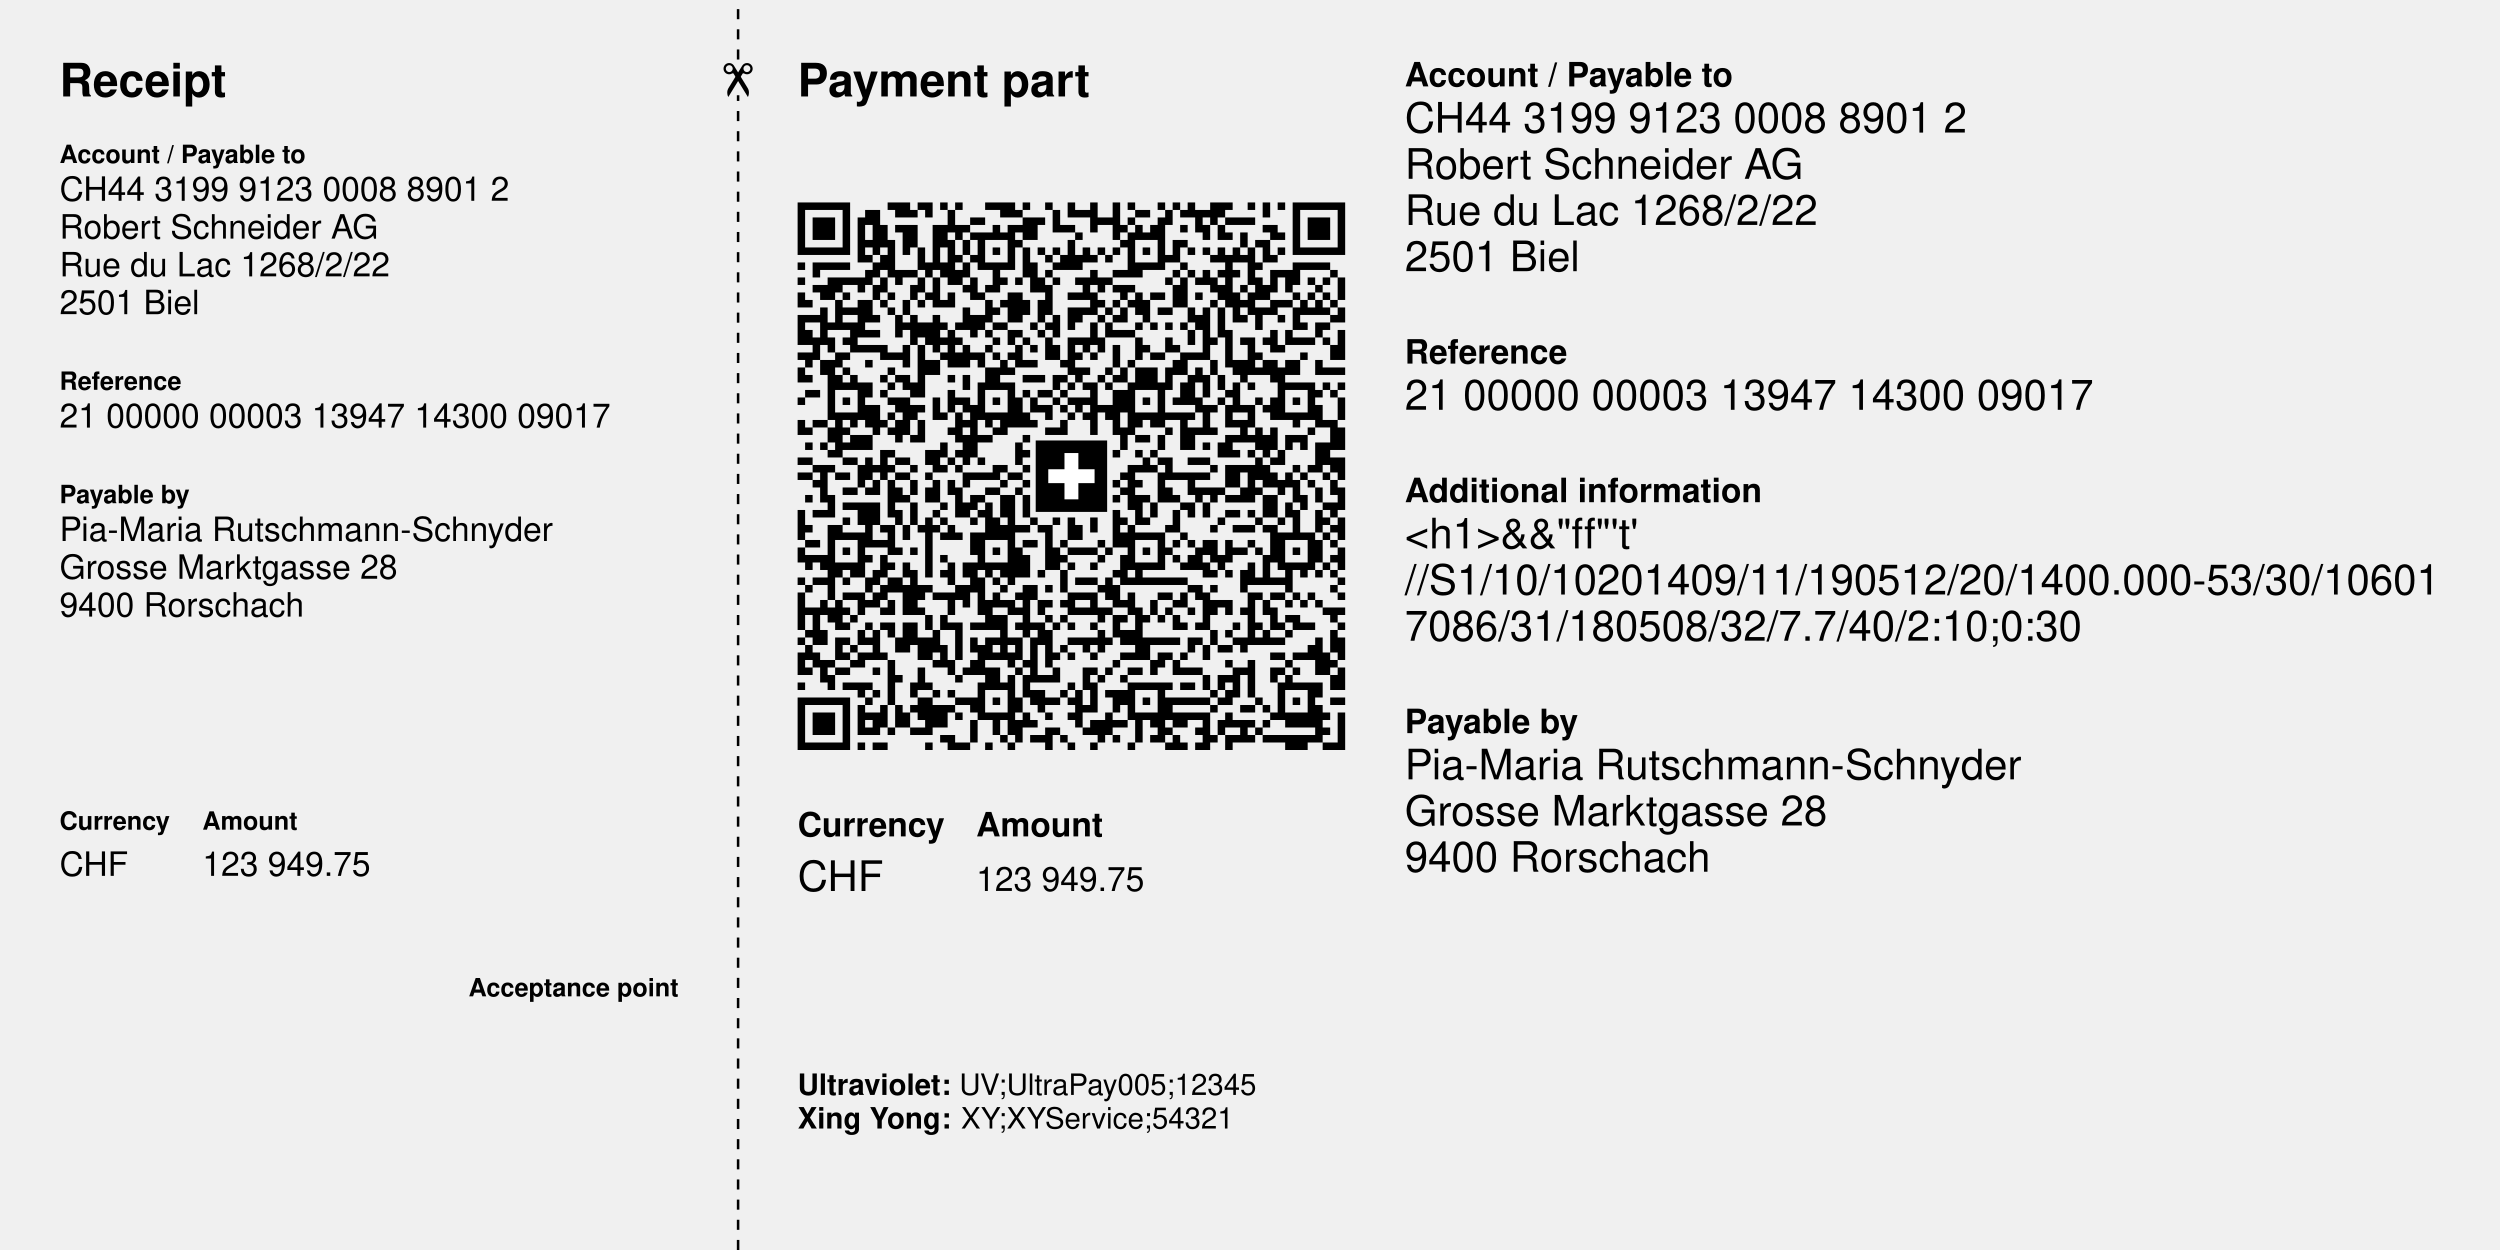
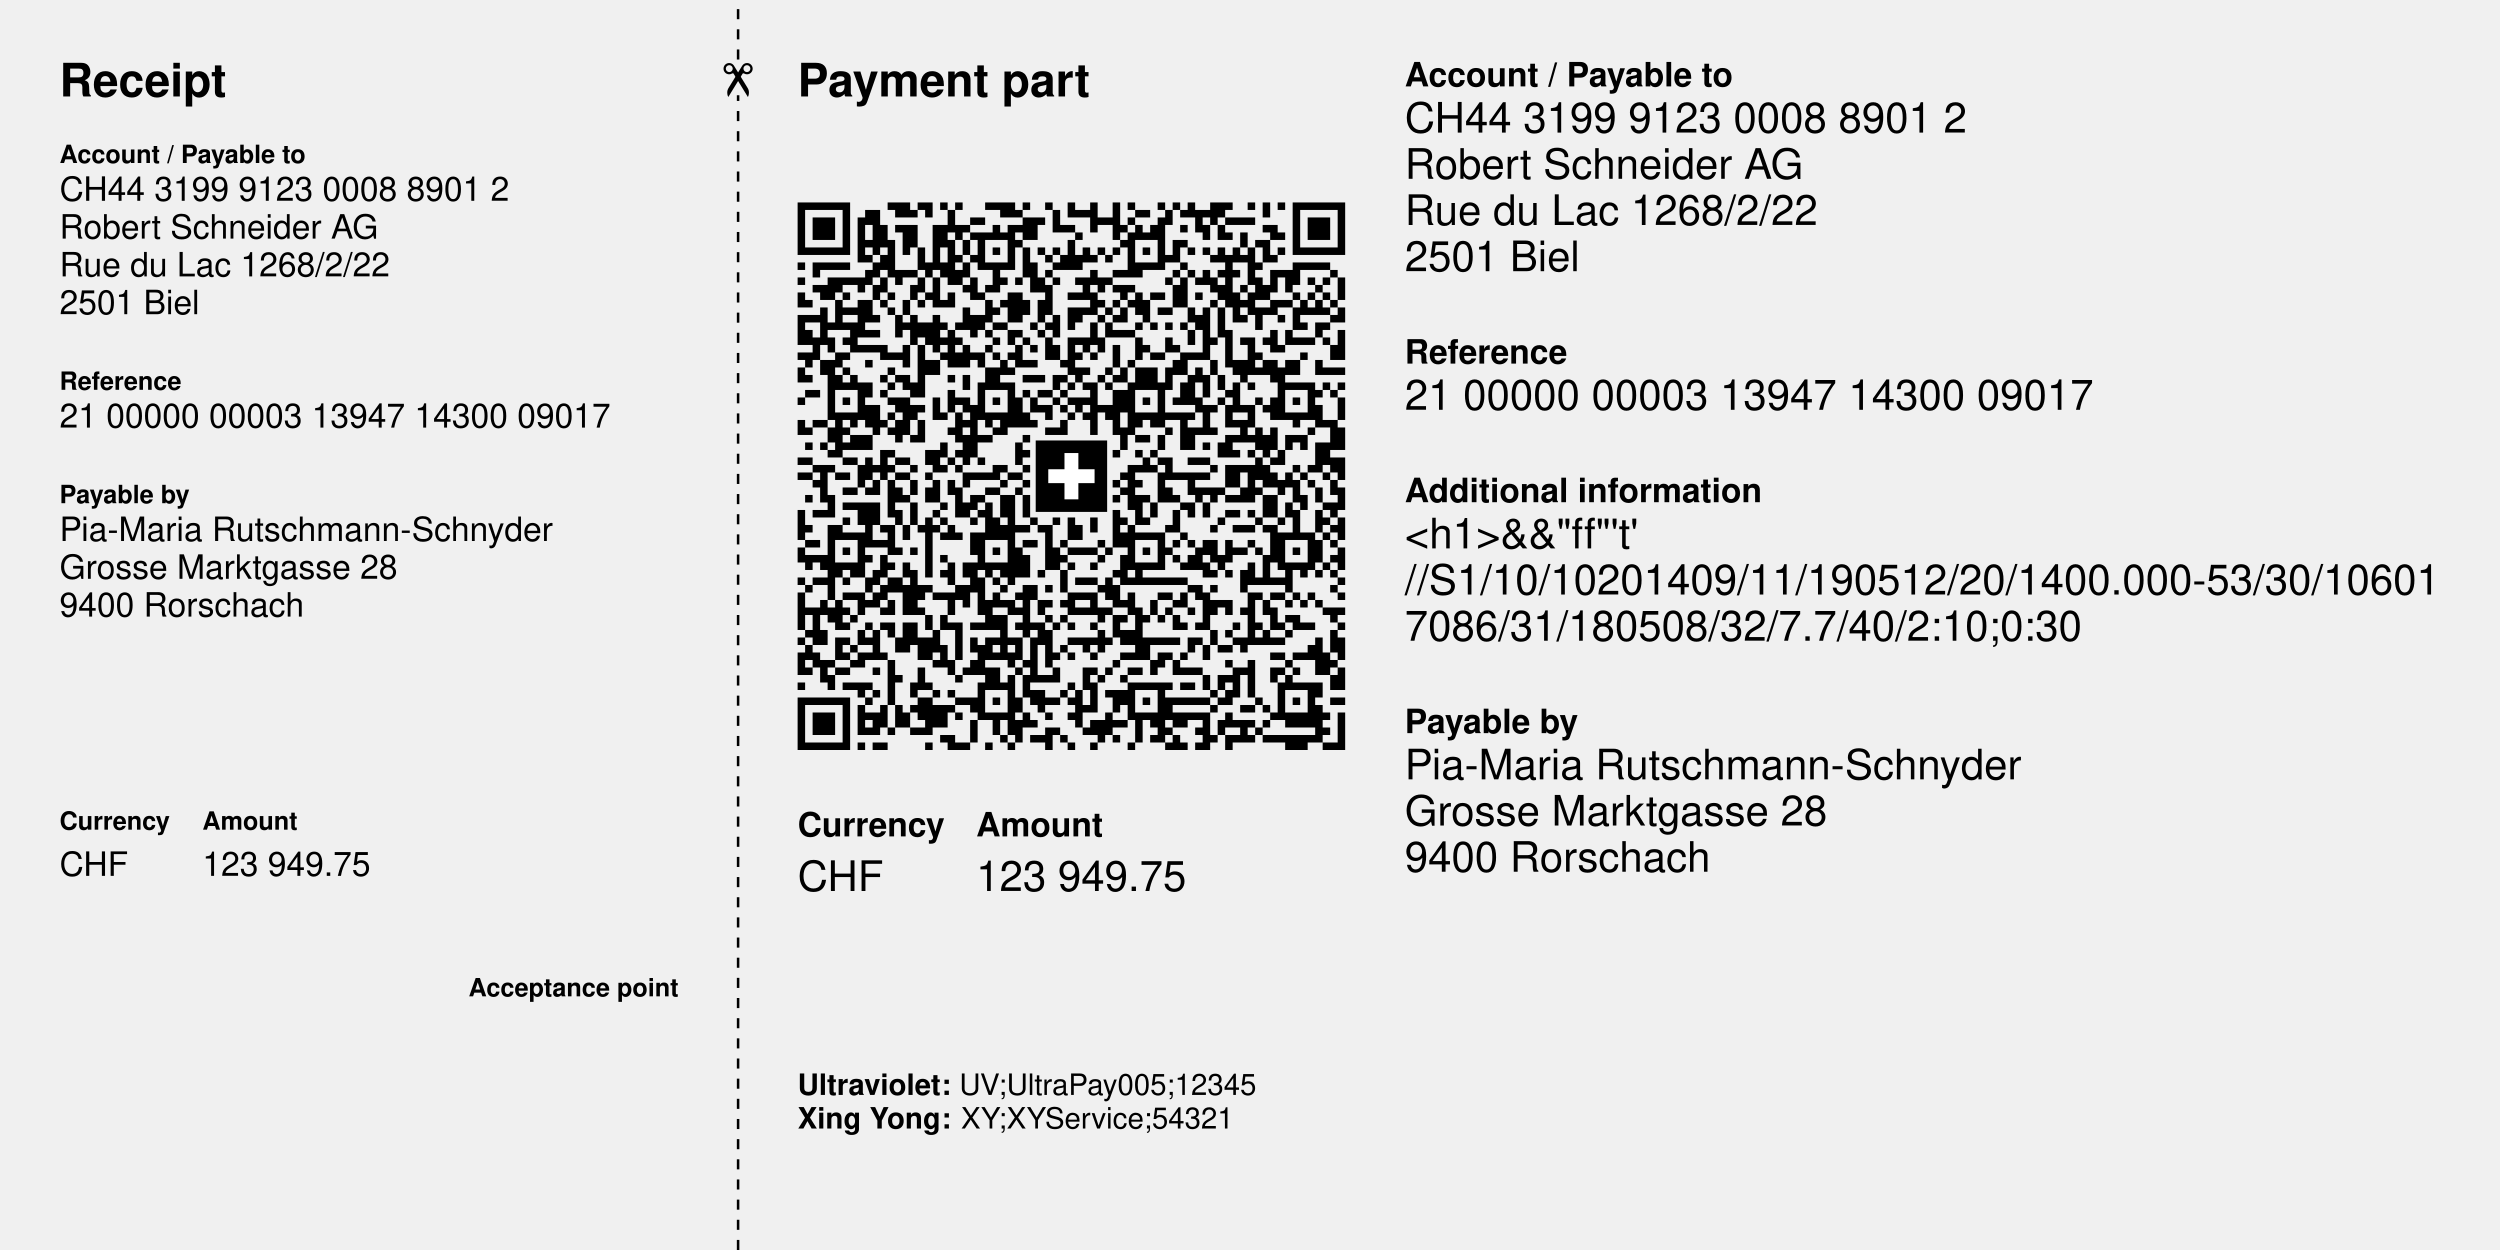
<svg xmlns="http://www.w3.org/2000/svg" width="210mm" height="105mm" version="1.1" viewBox="0 0 595.276 297.638">
  <g font-family="Helvetica,Arial,&quot;Liberation Sans&quot;" transform="translate(0 297.638)">
    <g transform="translate(189.921 0)">
      <text x="0" y="-274.665" font-size="11" font-weight="bold">Payment part</text>
    </g>
    <g transform="translate(189.921 -119.055) scale(1.786)">
      <path d="M0,-73h7v1h-7zm12,0h3v1h-3zm4,0h2v1h-2zm3,0h1v1h-1zm2,0h1v1h-1zm4,0h4v1h-4z m5,0h1v1h-1zm3,0h1v1h-1zm3,0h1v2h-1zm3,0h1v4h-1zm3,0h1v5h-1zm2,0h1v1h-1z m4,0h1v1h-1zm2,0h1v1h-1zm2,0h1v2h-1zm3,0h2v2h-2zm2,0h1v1h-1zm3,0h1v1h-1z m2,0h1v2h-1zm2,0h1v1h-1zm2,0h7v1h-7zm-66,1h1v6h-1zm6,0h1v6h-1zm3,0h2v2h-2z m4,0h3v1h-3zm4,0h1v1h-1zm3,0h1v3h-1zm7,0h3v1h-3zm7,0h1v3h-1zm3,0h2v1h-2z m8,0h2v1h-2zm4,0h1v2h-1zm2,0h1v1h-1zm2,0h1v3h-1zm1,0h1v1h-1zm12,0h1v6h-1z m6,0h1v6h-1zm-70,1h3v3h-3zm6,0h1v6h-1zm15,0h2v1h-2zm7,0h2v3h-2zm2,0h1v1h-1z m8,0h2v1h-2zm4,0h1v1h-1zm4,0h1v7h-1zm7,0h1v1h-1zm2,0h4v1h-4zm11,0h3v3h-3z m-58,1h2v3h-2zm3,0h3v1h-3zm5,0h2v3h-2zm3,0h2v1h-2zm5,0h1v2h-1zm2,0h1v6h-1z m1,0h1v1h-1zm6,0h2v1h-2zm8,0h1v1h-1zm2,0h1v2h-1zm2,0h1v2h-1zm4,0h1v1h-1z m3,0h1v2h-1zm2,0h1v2h-1zm6,0h2v1h-2zm-48,1h2v2h-2zm7,0h1v1h-1zm2,0h3v1h-3z m4,0h1v1h-1zm10,0h1v1h-1zm7,0h1v6h-1zm2,0h1v1h-1zm11,0h1v1h-1zm2,0h1v2h-1z m4,0h2v1h-2zm-54,1h1v1h-1zm3,0h1v5h-1zm8,0h1v6h-1zm2,0h1v2h-1zm2,0h1v4h-1z m5,0h1v1h-1zm7,0h1v4h-1zm7,0h1v1h-1zm7,0h1v3h-1zm1,0h1v1h-1zm10,0h2v1h-2z m-60,1h5v1h-5zm9,0h1v1h-1zm4,0h1v1h-1zm2,0h1v3h-1zm2,0h1v3h-1zm8,0h1v1h-1z m4,0h1v4h-1zm2,0h1v1h-1zm2,0h1v1h-1zm4,0h1v2h-1zm2,0h1v1h-1zm2,0h1v1h-1z m4,0h1v1h-1zm6,0h1v1h-1zm2,0h1v1h-1zm2,0h1v2h-1zm2,0h1v2h-1zm2,0h1v5h-1z m2,0h1v2h-1zm2,0h1v1h-1zm3,0h5v1h-5zm-58,1h1v1h-1zm2,0h1v2h-1zm10,0h1v1h-1z m2,0h1v1h-1zm10,0h1v1h-1zm2,0h1v2h-1zm2,0h1v2h-1zm2,0h1v1h-1zm2,0h1v1h-1z m8,0h1v1h-1zm6,0h1v1h-1zm2,0h1v7h-1zm2,0h1v1h-1zm4,0h1v1h-1zm-63,1h1v1h-1z m2,0h5v1h-5zm8,0h1v2h-1zm7,0h1v2h-1zm2,0h1v2h-1zm3,0h1v2h-1zm3,0h3v1h-3z m6,0h1v4h-1zm3,0h1v1h-1zm11,0h3v1h-3zm6,0h1v1h-1zm10,0h1v1h-1zm5,0h5v1h-5z m-64,1h1v1h-1zm7,0h1v2h-1zm4,0h3v1h-3zm8,0h1v2h-1zm5,0h1v3h-1zm7,0h1v1h-1z m6,0h1v2h-1zm3,0h2v1h-2zm3,0h1v1h-1zm5,0h1v1h-1zm2,0h1v1h-1zm2,0h1v2h-1z m2,0h1v1h-1zm2,0h1v1h-1zm5,0h4v1h-4zm8,0h1v1h-1zm-71,1h1v1h-1zm4,0h5v1h-5z m7,0h1v2h-1zm2,0h1v1h-1zm3,0h1v2h-1zm2,0h1v4h-1zm5,0h1v3h-1zm4,0h1v1h-1z m2,0h1v1h-1zm3,0h1v2h-1zm2,0h1v1h-1zm3,0h2v1h-2zm3,0h2v1h-2zm9,0h1v1h-1z m2,0h1v4h-1zm2,0h1v1h-1zm2,0h1v2h-1zm6,0h1v3h-1zm2,0h1v2h-1zm2,0h2v1h-2z m3,0h1v1h-1zm2,0h1v1h-1zm2,0h1v3h-1zm-70,1h4v1h-4zm6,0h1v1h-1zm2,0h1v2h-1z m5,0h1v2h-1zm7,0h1v1h-1zm3,0h1v1h-1zm8,0h1v4h-1zm5,0h1v2h-1zm2,0h1v1h-1z m2,0h3v1h-3zm8,0h1v3h-1zm6,0h1v2h-1zm3,0h1v1h-1zm3,0h1v2h-1zm3,0h1v1h-1z m4,0h1v1h-1zm-69,1h1v2h-1zm3,0h2v1h-2zm3,0h1v1h-1zm6,0h1v1h-1zm5,0h1v1h-1z m3,0h1v2h-1zm4,0h1v1h-1zm4,0h2v4h-2zm8,0h2v1h-2zm3,0h1v3h-1zm4,0h1v1h-1z m2,0h1v3h-1zm2,0h2v1h-2zm6,0h1v1h-1zm5,0h1v4h-1zm2,0h1v3h-1zm6,0h1v1h-1z m2,0h1v1h-1zm2,0h1v1h-1zm-69,1h1v1h-1zm4,0h1v4h-1zm3,0h2v3h-2zm3,0h1v1h-1z m3,0h1v2h-1zm2,0h1v1h-1zm3,0h1v1h-1zm6,0h1v3h-1zm2,0h1v1h-1zm3,0h1v2h-1z m2,0h1v3h-1zm8,0h1v1h-1zm2,0h1v1h-1zm2,0h1v1h-1zm2,0h1v3h-1zm9,0h1v1h-1z m4,0h1v1h-1zm4,0h3v1h-3zm4,0h1v2h-1zm2,0h1v2h-1zm2,0h1v1h-1zm-68,1h1v5h-1z m3,0h2v1h-2zm6,0h1v1h-1zm10,0h1v3h-1zm4,0h1v1h-1zm10,0h2v2h-2zm2,0h1v1h-1z m3,0h1v1h-1zm2,0h1v2h-1zm5,0h2v1h-2zm4,0h1v2h-1zm2,0h1v7h-1zm2,0h1v4h-1z m5,0h3v1h-3zm5,0h1v3h-1zm2,0h1v1h-1zm2,0h1v1h-1zm2,0h1v2h-1zm-72,1h1v4h-1z m1,0h2v1h-2zm9,0h1v1h-1zm3,0h1v3h-1zm2,0h1v4h-1zm3,0h1v5h-1zm5,0h2v2h-2z m11,0h1v3h-1zm6,0h1v1h-1zm2,0h1v1h-1zm11,0h1v2h-1zm6,0h1v1h-1zm2,0h1v2h-1z m3,0h1v1h-1zm7,0h1v1h-1zm-67,1h1v1h-1zm2,0h3v1h-3zm8,0h1v1h-1zm2,0h2v2h-2z m3,0h1v1h-1zm2,0h1v1h-1zm5,0h2v1h-2zm5,0h1v1h-1zm2,0h1v1h-1zm3,0h1v1h-1z m3,0h1v3h-1zm2,0h1v2h-1zm4,0h1v1h-1zm2,0h1v1h-1zm2,0h1v1h-1zm2,0h1v1h-1z m16,0h1v1h-1zm2,0h2v1h-2zm-68,1h1v2h-1zm6,0h4v1h-4zm13,0h1v5h-1zm3,0h1v1h-1z m2,0h1v1h-1zm3,0h2v1h-2zm4,0h1v1h-1zm10,0h3v1h-3zm10,0h1v2h-1zm5,0h1v5h-1z m6,0h1v3h-1zm2,0h1v2h-1zm4,0h1v1h-1zm3,0h1v4h-1zm-70,1h1v3h-1zm2,0h1v2h-1z m2,0h2v1h-2zm11,0h1v1h-1zm2,0h1v1h-1zm2,0h1v1h-1zm5,0h1v1h-1zm2,0h1v1h-1z m2,0h1v1h-1zm3,0h1v3h-1zm3,0h1v5h-1zm1,0h2v1h-2zm3,0h1v2h-1zm5,0h1v3h-1z m4,0h1v2h-1zm6,0h1v1h-1zm4,0h2v1h-2zm3,0h1v1h-1zm4,0h3v1h-3zm4,0h1v1h-1z m-63,1h5v1h-5zm7,0h1v3h-1zm2,0h1v7h-1zm6,0h1v3h-1zm3,0h1v1h-1zm4,0h1v3h-1z m2,0h1v1h-1zm3,0h1v2h-1zm4,0h1v1h-1zm4,0h1v3h-1zm4,0h1v1h-1zm4,0h1v1h-1z m10,0h1v4h-1zm4,0h1v1h-1zm7,0h1v2h-1zm-71,1h2v1h-2zm5,0h2v1h-2zm6,0h3v1h-3z m8,0h1v1h-1zm2,0h1v2h-1zm2,0h2v1h-2zm3,0h1v1h-1zm2,0h1v1h-1zm9,0h1v1h-1z m2,0h1v1h-1zm8,0h2v1h-2zm4,0h3v1h-3zm10,0h1v1h-1zm6,0h1v1h-1zm-66,1h1v1h-1z m2,0h2v2h-2zm2,0h1v1h-1zm4,0h1v1h-1zm8,0h2v2h-2zm7,0h1v1h-1zm3,0h1v2h-1z m3,0h2v1h-2zm5,0h1v1h-1zm9,0h1v1h-1zm6,0h2v2h-2zm5,0h1v2h-1zm3,0h2v2h-2z m4,0h2v2h-2zm3,0h2v2h-2zm4,0h1v2h-1zm-69,1h1v2h-1zm6,0h1v1h-1zm6,0h1v1h-1z m13,0h2v3h-2zm3,0h1v1h-1zm9,0h2v1h-2zm4,0h1v1h-1zm2,0h1v2h-1zm2,0h3v3h-3z m4,0h1v3h-1zm4,0h1v2h-1zm8,0h1v1h-1zm3,0h1v7h-1zm6,0h3v1h-3zm-69,1h1v1h-1z m3,0h1v6h-1zm1,0h1v2h-1zm2,0h1v2h-1zm4,0h1v1h-1zm2,0h2v1h-2zm7,0h1v1h-1z m2,0h1v2h-1zm8,0h3v1h-3zm4,0h2v1h-2zm3,0h1v1h-1zm3,0h1v1h-1zm2,0h1v1h-1z m10,0h1v4h-1zm2,0h1v3h-1zm2,0h1v2h-1zm3,0h1v1h-1zm4,0h1v1h-1zm-57,1h1v1h-1z m2,0h1v5h-1zm1,0h1v2h-1zm3,0h1v1h-1zm2,0h2v1h-2zm10,0h1v5h-1zm3,0h2v1h-2z m7,0h1v1h-1zm2,0h1v1h-1zm2,0h2v1h-2zm3,0h1v1h-1zm3,0h1v7h-1zm4,0h1v6h-1z m3,0h1v3h-1zm7,0h1v4h-1zm2,0h1v1h-1zm5,0h4v1h-4zm5,0h1v1h-1zm2,0h1v1h-1z m-71,1h2v1h-2zm10,0h1v1h-1zm4,0h1v1h-1zm5,0h1v3h-1zm8,0h1v5h-1zm2,0h1v1h-1z m2,0h2v1h-2zm3,0h1v1h-1zm4,0h1v6h-1zm3,0h2v3h-2zm15,0h1v1h-1zm11,0h1v4h-1z m1,0h1v1h-1zm2,0h1v1h-1zm-71,1h1v1h-1zm6,0h1v1h-1zm6,0h3v1h-3zm6,0h1v3h-1z m3,0h2v1h-2zm5,0h1v1h-1zm3,0h1v4h-1zm2,0h1v2h-1zm3,0h1v1h-1zm2,0h3v1h-3z m10,0h1v1h-1zm4,0h1v1h-1zm3,0h1v2h-1zm3,0h1v1h-1zm5,0h1v1h-1zm2,0h1v3h-1z m3,0h1v1h-1zm6,0h1v3h-1zm-63,1h2v3h-2zm4,0h4v1h-4zm9,0h2v1h-2zm10,0h2v1h-2z m3,0h1v1h-1zm2,0h1v1h-1zm3,0h2v1h-2zm14,0h1v4h-1zm1,0h1v1h-1zm2,0h1v3h-1z m2,0h2v1h-2zm3,0h1v1h-1zm7,0h1v3h-1zm-64,1h1v6h-1zm1,0h2v1h-2zm6,0h1v1h-1z m2,0h1v3h-1zm1,0h1v1h-1zm4,0h1v1h-1zm2,0h1v4h-1zm2,0h1v6h-1zm2,0h3v1h-3z m5,0h1v2h-1zm3,0h1v1h-1zm3,0h1v1h-1zm2,0h1v1h-1zm3,0h2v1h-2zm4,0h3v1h-3z m4,0h4v1h-4zm11,0h1v2h-1zm5,0h3v1h-3zm-65,1h1v2h-1zm2,0h2v1h-2zm5,0h1v1h-1z m4,0h1v1h-1zm2,0h1v3h-1zm3,0h1v3h-1zm6,0h1v1h-1zm3,0h1v1h-1zm2,0h1v2h-1z m4,0h1v1h-1zm4,0h1v2h-1zm7,0h1v2h-1zm3,0h1v1h-1zm2,0h1v1h-1zm4,0h1v4h-1z m7,0h2v1h-2zm8,0h1v1h-1zm4,0h2v1h-2zm-69,1h1v1h-1zm3,0h1v2h-1zm2,0h1v1h-1z m4,0h1v1h-1zm2,0h1v1h-1zm8,0h1v1h-1zm6,0h1v1h-1zm7,0h2v1h-2zm10,0h1v3h-1z m6,0h1v1h-1zm3,0h1v3h-1zm1,0h1v1h-1zm2,0h1v1h-1zm4,0h1v2h-1zm2,0h1v3h-1z m2,0h1v3h-1zm5,0h1v1h-1zm3,0h2v3h-2zm-64,1h3v2h-3zm8,0h1v1h-1zm7,0h1v4h-1z m2,0h2v1h-2zm6,0h1v1h-1zm15,0h2v1h-2zm3,0h1v2h-1zm9,0h1v3h-1zm1,0h1v1h-1z m2,0h1v1h-1zm2,0h1v3h-1zm3,0h3v1h-3zm-64,1h1v1h-1zm2,0h1v1h-1zm3,0h1v1h-1z m13,0h1v2h-1zm10,0h1v3h-1zm25,0h1v1h-1zm2,0h1v2h-1zm9,0h1v1h-1zm2,0h1v1h-1z m2,0h2v3h-2zm-65,1h1v1h-1zm7,0h1v4h-1zm1,0h1v1h-1zm5,0h2v2h-2zm4,0h1v1h-1z m9,0h1v1h-1zm12,0h1v1h-1zm3,0h1v1h-1zm2,0h1v1h-1zm11,0h1v1h-1zm2,0h1v1h-1z m4,0h1v2h-1zm-64,1h2v1h-2zm6,0h2v1h-2zm3,0h1v3h-1zm4,0h2v1h-2zm7,0h1v1h-1z m4,0h1v1h-1zm22,0h1v2h-1zm2,0h2v1h-2zm4,0h3v1h-3zm9,0h1v3h-1zm2,0h1v1h-1z m8,0h2v2h-2zm-69,1h3v1h-3zm6,0h1v3h-1zm2,0h1v1h-1zm2,0h1v1h-1zm3,0h1v1h-1z m3,0h2v1h-2zm3,0h1v1h-1zm5,0h2v1h-2zm4,0h1v1h-1zm14,0h1v6h-1zm1,0h1v1h-1z m2,0h1v1h-1zm2,0h1v2h-1zm6,0h1v1h-1zm2,0h2v3h-2zm2,0h2v1h-2zm3,0h1v3h-1z m4,0h1v1h-1zm2,0h2v1h-2zm-68,1h2v1h-2zm3,0h1v4h-1zm2,0h2v1h-2zm8,0h2v1h-2z m4,0h1v1h-1zm5,0h5v1h-5zm6,0h2v1h-2zm15,0h1v1h-1zm5,0h1v4h-1zm2,0h5v1h-5z m10,0h1v4h-1zm3,0h1v2h-1zm2,0h1v2h-1zm2,0h1v1h-1zm3,0h1v1h-1zm2,0h1v1h-1z m-70,1h1v1h-1zm8,0h1v2h-1zm2,0h1v5h-1zm3,0h1v2h-1zm3,0h1v3h-1zm2,0h1v2h-1z m2,0h1v1h-1zm5,0h1v1h-1zm3,0h1v1h-1zm12,0h1v1h-1zm3,0h1v1h-1zm7,0h1v2h-1z m12,0h1v2h-1zm2,0h1v3h-1zm2,0h1v1h-1zm3,0h1v2h-1zm-65,1h2v1h-2zm3,0h1v1h-1z m4,0h1v2h-1zm4,0h1v2h-1zm4,0h1v4h-1zm4,0h2v1h-2zm4,0h1v1h-1zm14,0h1v1h-1z m6,0h1v2h-1zm4,0h4v1h-4zm6,0h1v2h-1zm2,0h1v1h-1zm8,0h1v2h-1zm3,0h1v3h-1z m-71,1h1v1h-1zm3,0h1v3h-1zm10,0h1v1h-1zm9,0h2v1h-2zm4,0h2v3h-2zm3,0h1v3h-1z m12,0h1v1h-1zm3,0h1v4h-1zm1,0h1v1h-1zm4,0h1v1h-1zm3,0h1v1h-1zm2,0h1v1h-1z m2,0h2v1h-2zm5,0h2v3h-2zm5,0h1v2h-1zm-61,1h5v1h-5zm9,0h1v3h-1zm4,0h1v1h-1z m3,0h2v1h-2zm3,0h1v5h-1zm22,0h1v2h-1zm4,0h2v1h-2zm3,0h1v2h-1zm11,0h1v2h-1z m5,0h2v1h-2zm-70,1h1v4h-1zm2,0h2v1h-2zm6,0h3v2h-3zm5,0h1v2h-1zm5,0h1v1h-1z m4,0h1v1h-1zm2,0h1v1h-1zm18,0h1v5h-1zm8,0h1v3h-1zm2,0h1v1h-1zm5,0h2v1h-2z m3,0h1v1h-1zm6,0h1v4h-1zm3,0h1v3h-1zm2,0h1v1h-1zm-65,1h1v1h-1zm11,0h1v8h-1z m2,0h1v1h-1zm4,0h1v1h-1zm3,0h1v3h-1zm2,0h1v9h-1zm3,0h1v1h-1zm3,0h1v1h-1z m2,0h1v3h-1zm3,0h1v2h-1zm4,0h1v1h-1zm3,0h1v1h-1zm10,0h1v1h-1zm5,0h1v1h-1z m3,0h1v1h-1zm6,0h1v1h-1zm2,0h1v3h-1zm-71,1h1v1h-1zm3,0h1v10h-1zm1,0h1v2h-1z m4,0h1v3h-1zm2,0h2v1h-2zm3,0h1v2h-1zm2,0h1v1h-1zm2,0h1v1h-1zm2,0h1v2h-1z m7,0h1v2h-1zm2,0h2v1h-2zm3,0h2v1h-2zm5,0h1v2h-1zm7,0h1v6h-1zm5,0h1v1h-1z m6,0h1v1h-1zm3,0h3v1h-3zm4,0h2v1h-2zm9,0h1v1h-1zm-65,1h3v1h-3zm6,0h1v3h-1z m7,0h1v1h-1zm2,0h1v1h-1zm2,0h2v3h-2zm10,0h1v5h-1zm10,0h1v2h-1zm2,0h4v1h-4z m6,0h1v1h-1zm12,0h2v4h-2zm2,0h1v1h-1zm2,0h2v1h-2zm3,0h1v1h-1zm-69,1h2v1h-2z m7,0h1v5h-1zm2,0h2v1h-2zm20,0h2v1h-2zm5,0h1v1h-1zm5,0h1v1h-1zm8,0h1v4h-1z m2,0h1v1h-1zm2,0h1v1h-1zm2,0h2v2h-2zm3,0h1v3h-1zm3,0h1v1h-1zm8,0h2v3h-2z m3,0h1v1h-1zm-71,1h1v2h-1zm6,0h1v1h-1zm7,0h1v1h-1zm2,0h1v1h-1zm11,0h1v1h-1z m3,0h1v4h-1zm5,0h1v3h-1zm2,0h4v1h-4zm5,0h1v1h-1zm5,0h1v1h-1zm3,0h1v1h-1z m4,0h1v3h-1zm5,0h2v1h-2zm3,0h1v1h-1zm5,0h1v1h-1zm6,0h1v3h-1zm-71,1h3v1h-3z m8,0h1v1h-1zm2,0h1v3h-1zm8,0h1v1h-1zm5,0h1v2h-1zm6,0h1v3h-1zm5,0h1v1h-1z m5,0h1v1h-1zm3,0h1v4h-1zm7,0h1v1h-1zm2,0h1v2h-1zm3,0h2v1h-2zm7,0h1v4h-1z m9,0h1v1h-1zm-70,1h1v1h-1zm2,0h1v1h-1zm2,0h3v1h-3zm7,0h1v1h-1zm2,0h1v2h-1z m6,0h1v3h-1zm2,0h2v2h-2zm3,0h3v1h-3zm11,0h1v1h-1zm3,0h1v1h-1zm6,0h3v1h-3z m6,0h1v1h-1zm3,0h1v2h-1zm2,0h1v1h-1zm4,0h1v3h-1zm4,0h5v1h-5zm6,0h1v1h-1z m-65,1h1v1h-1zm2,0h1v1h-1zm3,0h1v2h-1zm5,0h1v6h-1zm4,0h1v1h-1zm6,0h1v1h-1z m2,0h1v1h-1zm5,0h1v1h-1zm3,0h1v3h-1zm7,0h1v1h-1zm3,0h1v2h-1zm10,0h1v1h-1z m2,0h1v1h-1zm2,0h1v3h-1zm6,0h1v3h-1zm2,0h1v1h-1zm2,0h1v1h-1zm2,0h1v1h-1z m-71,1h1v1h-1zm2,0h2v1h-2zm4,0h1v1h-1zm3,0h1v2h-1zm3,0h2v2h-2zm11,0h2v2h-2z m3,0h1v1h-1zm11,0h3v1h-3zm4,0h1v3h-1zm3,0h1v1h-1zm2,0h6v1h-6zm15,0h1v1h-1z m2,0h2v1h-2zm9,0h1v1h-1zm-71,1h1v1h-1zm10,0h1v2h-1zm3,0h1v4h-1zm2,0h2v1h-2z m5,0h2v2h-2zm6,0h1v1h-1zm3,0h1v7h-1zm1,0h1v2h-1zm2,0h1v1h-1zm7,0h1v1h-1z m2,0h1v3h-1zm10,0h2v1h-2zm3,0h1v1h-1zm16,0h1v1h-1zm-71,1h1v5h-1zm6,0h3v1h-3z m4,0h1v2h-1zm6,0h1v1h-1zm2,0h3v1h-3zm6,0h1v3h-1zm2,0h1v2h-1zm3,0h1v1h-1z m7,0h4v1h-4zm8,0h1v3h-1zm4,0h2v1h-2zm3,0h1v2h-1zm2,0h2v1h-2zm7,0h1v7h-1z m1,0h1v1h-1zm2,0h2v1h-2zm3,0h1v1h-1zm2,0h1v1h-1zm4,0h1v1h-1zm-69,1h1v2h-1z m2,0h1v4h-1zm3,0h2v1h-2zm4,0h1v2h-1zm8,0h1v2h-1zm2,0h1v1h-1zm3,0h1v4h-1z m2,0h2v1h-2zm5,0h2v1h-2zm3,0h2v1h-2zm4,0h1v2h-1zm4,0h1v1h-1zm4,0h1v2h-1z m3,0h1v1h-1zm4,0h4v1h-4zm8,0h1v2h-1zm3,0h1v1h-1zm2,0h1v1h-1zm2,0h1v1h-1z m-68,1h2v1h-2zm3,0h1v2h-1zm2,0h1v1h-1zm2,0h1v1h-1zm3,0h1v1h-1zm5,0h1v1h-1z m12,0h2v1h-2zm4,0h1v1h-1zm4,0h3v1h-3zm4,0h2v1h-2zm5,0h1v7h-1zm4,0h1v1h-1z m3,0h1v1h-1zm2,0h1v3h-1zm1,0h1v1h-1zm2,0h1v1h-1zm2,0h1v1h-1zm4,0h1v3h-1z m7,0h3v1h-3zm-68,1h1v4h-1zm5,0h1v1h-1zm10,0h1v2h-1zm2,0h1v2h-1zm7,0h2v2h-2z m7,0h1v1h-1zm2,0h1v1h-1zm5,0h1v1h-1zm2,0h1v3h-1zm1,0h1v1h-1zm3,0h1v1h-1z m2,0h1v1h-1zm2,0h1v2h-1zm15,0h2v1h-2zm6,0h1v1h-1zm-65,1h1v1h-1zm3,0h1v1h-1z m2,0h2v1h-2zm3,0h2v3h-2zm6,0h2v1h-2zm3,0h2v1h-2zm6,0h1v1h-1zm2,0h2v1h-2z m3,0h1v1h-1zm2,0h1v1h-1zm3,0h1v1h-1zm12,0h1v1h-1zm2,0h1v1h-1zm5,0h1v1h-1z m3,0h1v1h-1zm3,0h1v1h-1zm2,0h3v1h-3zm6,0h1v1h-1zm-71,1h1v1h-1zm2,0h1v2h-1z m5,0h1v2h-1zm2,0h1v4h-1zm2,0h1v1h-1zm6,0h1v3h-1zm3,0h1v4h-1zm6,0h1v4h-1z m5,0h2v2h-2zm8,0h1v3h-1zm3,0h2v2h-2zm12,0h1v2h-1zm2,0h1v1h-1zm5,0h1v2h-1z m3,0h1v1h-1zm6,0h1v3h-1zm-71,1h1v1h-1zm5,0h1v3h-1zm1,0h1v1h-1zm3,0h1v1h-1z m4,0h1v2h-1zm3,0h2v3h-2zm7,0h1v2h-1zm2,0h1v3h-1zm1,0h1v1h-1zm2,0h2v1h-2z m3,0h1v6h-1zm5,0h4v1h-4zm5,0h1v1h-1zm5,0h5v1h-5zm6,0h2v1h-2zm6,0h2v1h-2z m3,0h1v1h-1zm2,0h2v1h-2zm6,0h1v5h-1zm3,0h1v3h-1zm-71,1h1v2h-1zm6,0h1v1h-1z m7,0h1v1h-1zm5,0h1v3h-1zm5,0h1v4h-1zm5,0h1v2h-1zm4,0h1v3h-1zm2,0h1v1h-1z m3,0h1v1h-1zm8,0h1v2h-1zm6,0h1v1h-1zm2,0h1v2h-1zm2,0h2v1h-2zm3,0h1v1h-1z m9,0h1v2h-1zm-68,1h1v3h-1zm2,0h1v2h-1zm4,0h1v1h-1zm2,0h2v1h-2zm3,0h1v1h-1z m15,0h1v1h-1zm2,0h1v2h-1zm6,0h1v1h-1zm2,0h1v1h-1zm3,0h1v1h-1zm4,0h2v1h-2z m5,0h2v1h-2zm3,0h1v1h-1zm12,0h2v1h-2zm3,0h2v1h-2zm4,0h1v3h-1zm-67,1h1v3h-1z m1,0h1v1h-1zm3,0h2v1h-2zm5,0h1v6h-1zm6,0h1v1h-1zm2,0h1v2h-1zm3,0h1v2h-1z m7,0h1v1h-1zm12,0h1v1h-1zm5,0h2v1h-2zm3,0h1v2h-1zm7,0h1v1h-1zm3,0h1v5h-1z m5,0h1v1h-1zm6,0h1v1h-1zm-70,1h1v1h-1zm4,0h2v1h-2zm5,0h1v1h-1zm6,0h1v3h-1z m6,0h1v1h-1zm3,0h2v3h-2zm4,0h1v1h-1zm5,0h1v2h-1zm4,0h1v3h-1zm1,0h1v1h-1z m2,0h1v1h-1zm3,0h2v1h-2zm3,0h1v1h-1zm4,0h3v1h-3zm7,0h1v4h-1zm1,0h1v1h-1z m4,0h2v1h-2zm3,0h1v1h-1zm6,0h1v3h-1zm-68,1h1v2h-1zm9,0h1v1h-1zm8,0h1v1h-1z m7,0h1v8h-1zm2,0h1v3h-1zm2,0h2v1h-2zm8,0h1v1h-1zm3,0h1v1h-1zm11,0h1v2h-1z m2,0h2v1h-2zm7,0h1v1h-1zm2,0h1v2h-1zm6,0h1v2h-1zm-71,1h1v1h-1zm6,0h4v1h-4z m9,0h1v2h-1zm2,0h1v1h-1zm7,0h1v5h-1zm3,0h1v1h-1zm9,0h1v1h-1zm3,0h1v4h-1z m5,0h6v1h-6zm7,0h2v1h-2zm5,0h1v1h-1zm8,0h1v5h-1zm2,0h4v1h-4zm-58,1h1v1h-1z m2,0h1v1h-1zm8,0h1v1h-1zm2,0h1v1h-1zm11,0h2v2h-2zm4,0h1v1h-1zm2,0h1v5h-1z m4,0h4v1h-4zm7,0h1v7h-1zm7,0h1v1h-1zm2,0h1v2h-1zm11,0h1v5h-1zm1,0h1v1h-1z m-69,1h7v1h-7zm9,0h1v1h-1zm7,0h2v3h-2zm5,0h3v1h-3zm5,0h1v1h-1zm3,0h1v2h-1z m4,0h2v1h-2zm3,0h1v1h-1zm6,0h3v1h-3zm4,0h1v1h-1zm3,0h6v1h-6zm7,0h1v1h-1z m5,0h1v1h-1zm5,0h1v1h-1zm5,0h2v1h-2zm-71,1h1v6h-1zm6,0h1v6h-1zm2,0h1v4h-1z m3,0h1v3h-1zm2,0h1v3h-1zm2,0h1v1h-1zm3,0h2v3h-2zm2,0h1v1h-1zm3,0h1v1h-1z m9,0h1v1h-1zm6,0h1v1h-1zm4,0h1v1h-1zm2,0h1v2h-1zm5,0h1v2h-1zm6,0h1v1h-1z m4,0h2v1h-2zm3,0h1v1h-1zm7,0h1v5h-1zm-67,1h3v3h-3zm7,0h2v1h-2zm5,0h1v2h-1z m7,0h1v1h-1zm4,0h3v1h-3zm5,0h1v2h-1zm3,0h1v1h-1zm3,0h1v1h-1zm5,0h1v3h-1z m4,0h1v4h-1zm1,0h2v1h-2zm4,0h5v1h-5zm7,0h1v2h-1zm6,0h1v1h-1zm2,0h3v2h-3z m5,0h1v1h-1zm2,0h1v5h-1zm-62,1h1v2h-1zm7,0h1v2h-1zm6,0h1v3h-1zm3,0h1v2h-1z m3,0h1v3h-1zm2,0h1v1h-1zm8,0h2v2h-2zm3,0h2v1h-2zm5,0h1v1h-1zm3,0h2v1h-2z m4,0h1v4h-1zm2,0h1v2h-1zm2,0h3v1h-3zm4,0h1v1h-1zm-53,1h1v1h-1zm3,0h1v1h-1z m3,0h2v1h-2zm18,0h1v3h-1zm1,0h1v1h-1zm4,0h1v1h-1zm11,0h1v1h-1zm4,0h1v1h-1z m6,0h1v2h-1zm2,0h1v1h-1zm9,0h1v1h-1zm-51,1h2v1h-2zm8,0h1v1h-1zm4,0h2v1h-2z m4,0h1v1h-1zm5,0h1v1h-1zm2,0h1v1h-1zm5,0h1v1h-1zm3,0h1v2h-1zm5,0h1v1h-1z m2,0h2v1h-2zm3,0h1v1h-1zm2,0h7v1h-7zm-61,1h5v1h-5zm7,0h1v1h-1zm2,0h2v1h-2z m7,0h1v1h-1zm3,0h3v1h-3zm5,0h1v1h-1zm3,0h1v1h-1zm8,0h1v1h-1zm3,0h1v1h-1z m5,0h1v1h-1zm5,0h1v1h-1zm2,0h1v1h-1zm2,0h1v1h-1zm4,0h1v1h-1zm8,0h3v1h-3z m5,0h2v1h-2z" fill="#000000" />
    </g>
    <g transform="translate(189.921 -119.055)">
      <path d="M56.693,-73.701h17.008v17.008h-17.008z" fill="#000000" />
      <path d="M63.543,-70.709h3.307v11.024h-3.307zm-3.858,3.858h11.024v3.307h-11.024z" fill="#FFFFFF" />
    </g>
    <g transform="translate(189.921 0)">
      <text x="0" y="-98.482" font-size="8" font-weight="bold">Currency</text>
      <text x="0" y="-85.482" font-size="10">CHF</text>
      <text x="42.52" y="-98.482" font-size="8" font-weight="bold">Amount</text>
-       <text x="42.52" y="-85.482" font-size="8">123 949.75</text>
+       <text x="42.52" y="-85.482" font-size="10">123 949.75</text>
    </g>
    <g transform="translate(334.488 0)">
      <text x="0" y="-277.065" font-size="8" font-weight="bold">Account / Payable to</text>
      <text x="0" y="-266.065" font-size="10">CH44 3199 9123 0008 8901 2</text>
      <text x="0" y="-255.065" font-size="10">Robert Schneider AG</text>
      <text x="0" y="-244.065" font-size="10">Rue du Lac 1268/2/22</text>
      <text x="0" y="-233.065" font-size="10">2501 Biel</text>
      <text x="0" y="-211.065" font-size="8" font-weight="bold">Reference</text>
      <text x="0" y="-200.065" font-size="10">21 00000 00003 13947 14300 09017</text>
      <text x="0" y="-178.065" font-size="8" font-weight="bold">Additional information</text>
      <text x="0" y="-167.065" font-size="10">&lt;h1&gt;&amp;&amp;"ff"'t'</text>
      <text x="0" y="-156.065" font-size="10">//S1/10/10201409/11/190512/20/1400.000-53/30/10601</text>
      <text x="0" y="-145.065" font-size="10">7086/31/180508/32/7.7/40/2:10;0:30</text>
      <text x="0" y="-123.065" font-size="8" font-weight="bold">Payable by</text>
      <text x="0" y="-112.065" font-size="10">Pia-Maria Rutschmann-Schnyder</text>
      <text x="0" y="-101.065" font-size="10">Grosse Marktgasse 28</text>
      <text x="0" y="-90.065" font-size="10">9400 Rorschach</text>
    </g>
    <g transform="translate(189.921 0)">
      <text x="0" y="-36.92" font-size="7" font-weight="bold">Ultraviolet: </text>
      <text x="38.507" y="-36.92" font-size="7">UV;UltraPay005;12345</text>
      <text x="0" y="-28.92" font-size="7" font-weight="bold">Xing Yong: </text>
      <text x="38.892" y="-28.92" font-size="7">XY;XYService;54321</text>
    </g>
    <g transform="translate(14.173 0)">
      <text x="0" y="-274.665" font-size="11" font-weight="bold">Receipt</text>
      <text x="0" y="-258.822" font-size="6" font-weight="bold">Account / Payable to</text>
      <text x="0" y="-249.822" font-size="8">CH44 3199 9123 0008 8901 2</text>
      <text x="0" y="-240.822" font-size="8">Robert Schneider AG</text>
      <text x="0" y="-231.822" font-size="8">Rue du Lac 1268/2/22</text>
      <text x="0" y="-222.822" font-size="8">2501 Biel</text>
      <text x="0" y="-204.822" font-size="6" font-weight="bold">Reference</text>
      <text x="0" y="-195.822" font-size="8">21 00000 00003 13947 14300 09017</text>
      <text x="0" y="-177.822" font-size="6" font-weight="bold">Payable by</text>
      <text x="0" y="-168.822" font-size="8">Pia-Maria Rutschmann-Schnyder</text>
      <text x="0" y="-159.822" font-size="8">Grosse Marktgasse 28</text>
      <text x="0" y="-150.822" font-size="8">9400 Rorschach</text>
      <text x="0" y="-100.082" font-size="6" font-weight="bold">Currency</text>
      <text x="0" y="-89.082" font-size="8">CHF</text>
      <text x="34.016" y="-100.082" font-size="6" font-weight="bold">Amount</text>
      <text x="34.016" y="-89.082" font-size="8">123 949.75</text>
      <text x="97.392" y="-60.397" font-size="6" font-weight="bold">Acceptance point</text>
    </g>
    <path d="M175.748,0l0,-274.961m0,-8.504l0,-14.173" stroke="#000000" stroke-width="0.6" stroke-dasharray="2.4" fill="none" />
    <g transform="translate(172.687 -274.535) scale(0.006)">
      <path d="M131.754,-359.388c-33.041,54.539,-52.384,110.154,-52.384,192.144c0,62.702,15.27,120.654,41.122,167.596l567.598,-926.232c10.25,-16.724,34.279,-23.091,63.969,-5.805c33.06,19.242,71.495,30.268,112.507,30.268 c123.676,0,223.937,-100.261,223.937,-223.937c0,-123.676,-100.261,-223.937,-223.937,-223.937c-76.348,0,-143.773,38.208,-184.195,96.548l-548.617,893.353zm728.561,-904.861c75.929,0,137.48,61.551,137.48,137.48 c0,75.929,-61.551,137.48,-137.48,137.48c-75.929,0,-137.48,-61.551,-137.48,-137.48c0,-75.929,61.551,-137.48,137.48,-137.48z" fill="#000000" />
    </g>
    <g transform="translate(178.809 -274.535) scale(-0.006 0.006)">
      <path d="M131.754,-359.388c-33.041,54.539,-52.384,110.154,-52.384,192.144c0,62.702,15.27,120.654,41.122,167.596l567.598,-926.232c10.25,-16.724,34.279,-23.091,63.969,-5.805c33.06,19.242,71.495,30.268,112.507,30.268 c123.676,0,223.937,-100.261,223.937,-223.937c0,-123.676,-100.261,-223.937,-223.937,-223.937c-76.348,0,-143.773,38.208,-184.195,96.548l-548.617,893.353zm728.561,-904.861c75.929,0,137.48,61.551,137.48,137.48 c0,75.929,-61.551,137.48,-137.48,137.48c-75.929,0,-137.48,-61.551,-137.48,-137.48c0,-75.929,61.551,-137.48,137.48,-137.48z" fill="#000000" />
    </g>
  </g>
</svg>
